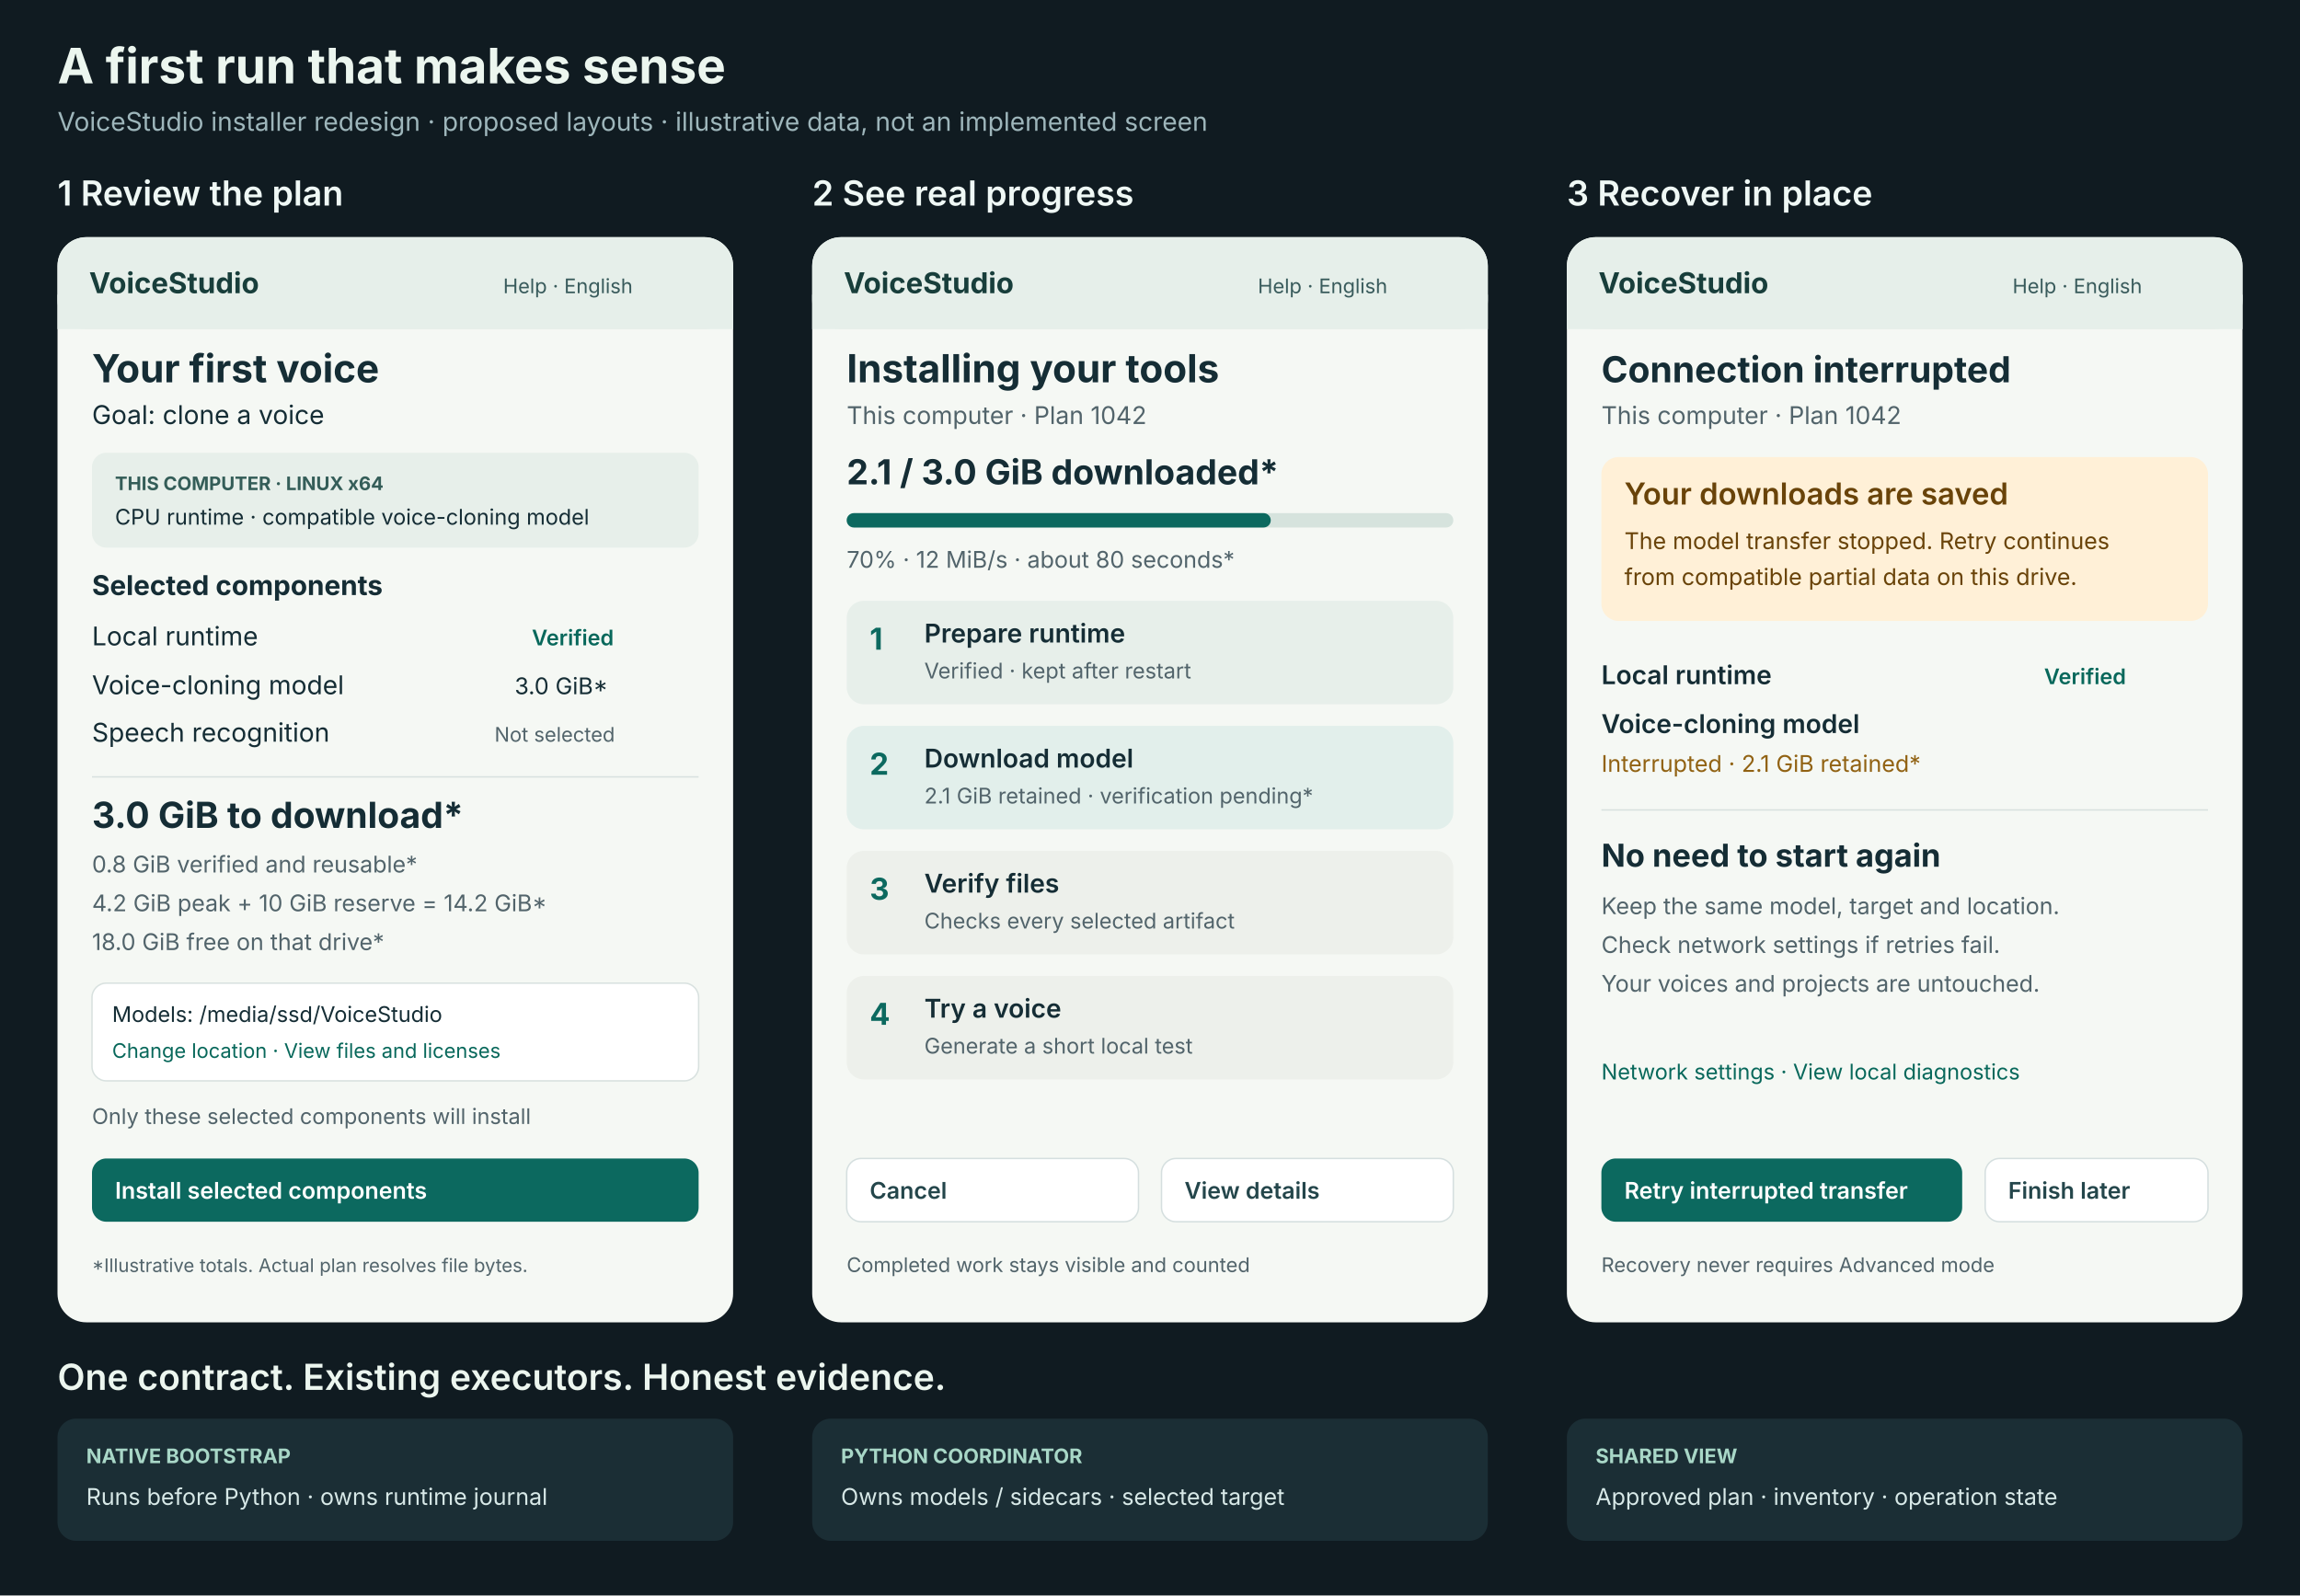
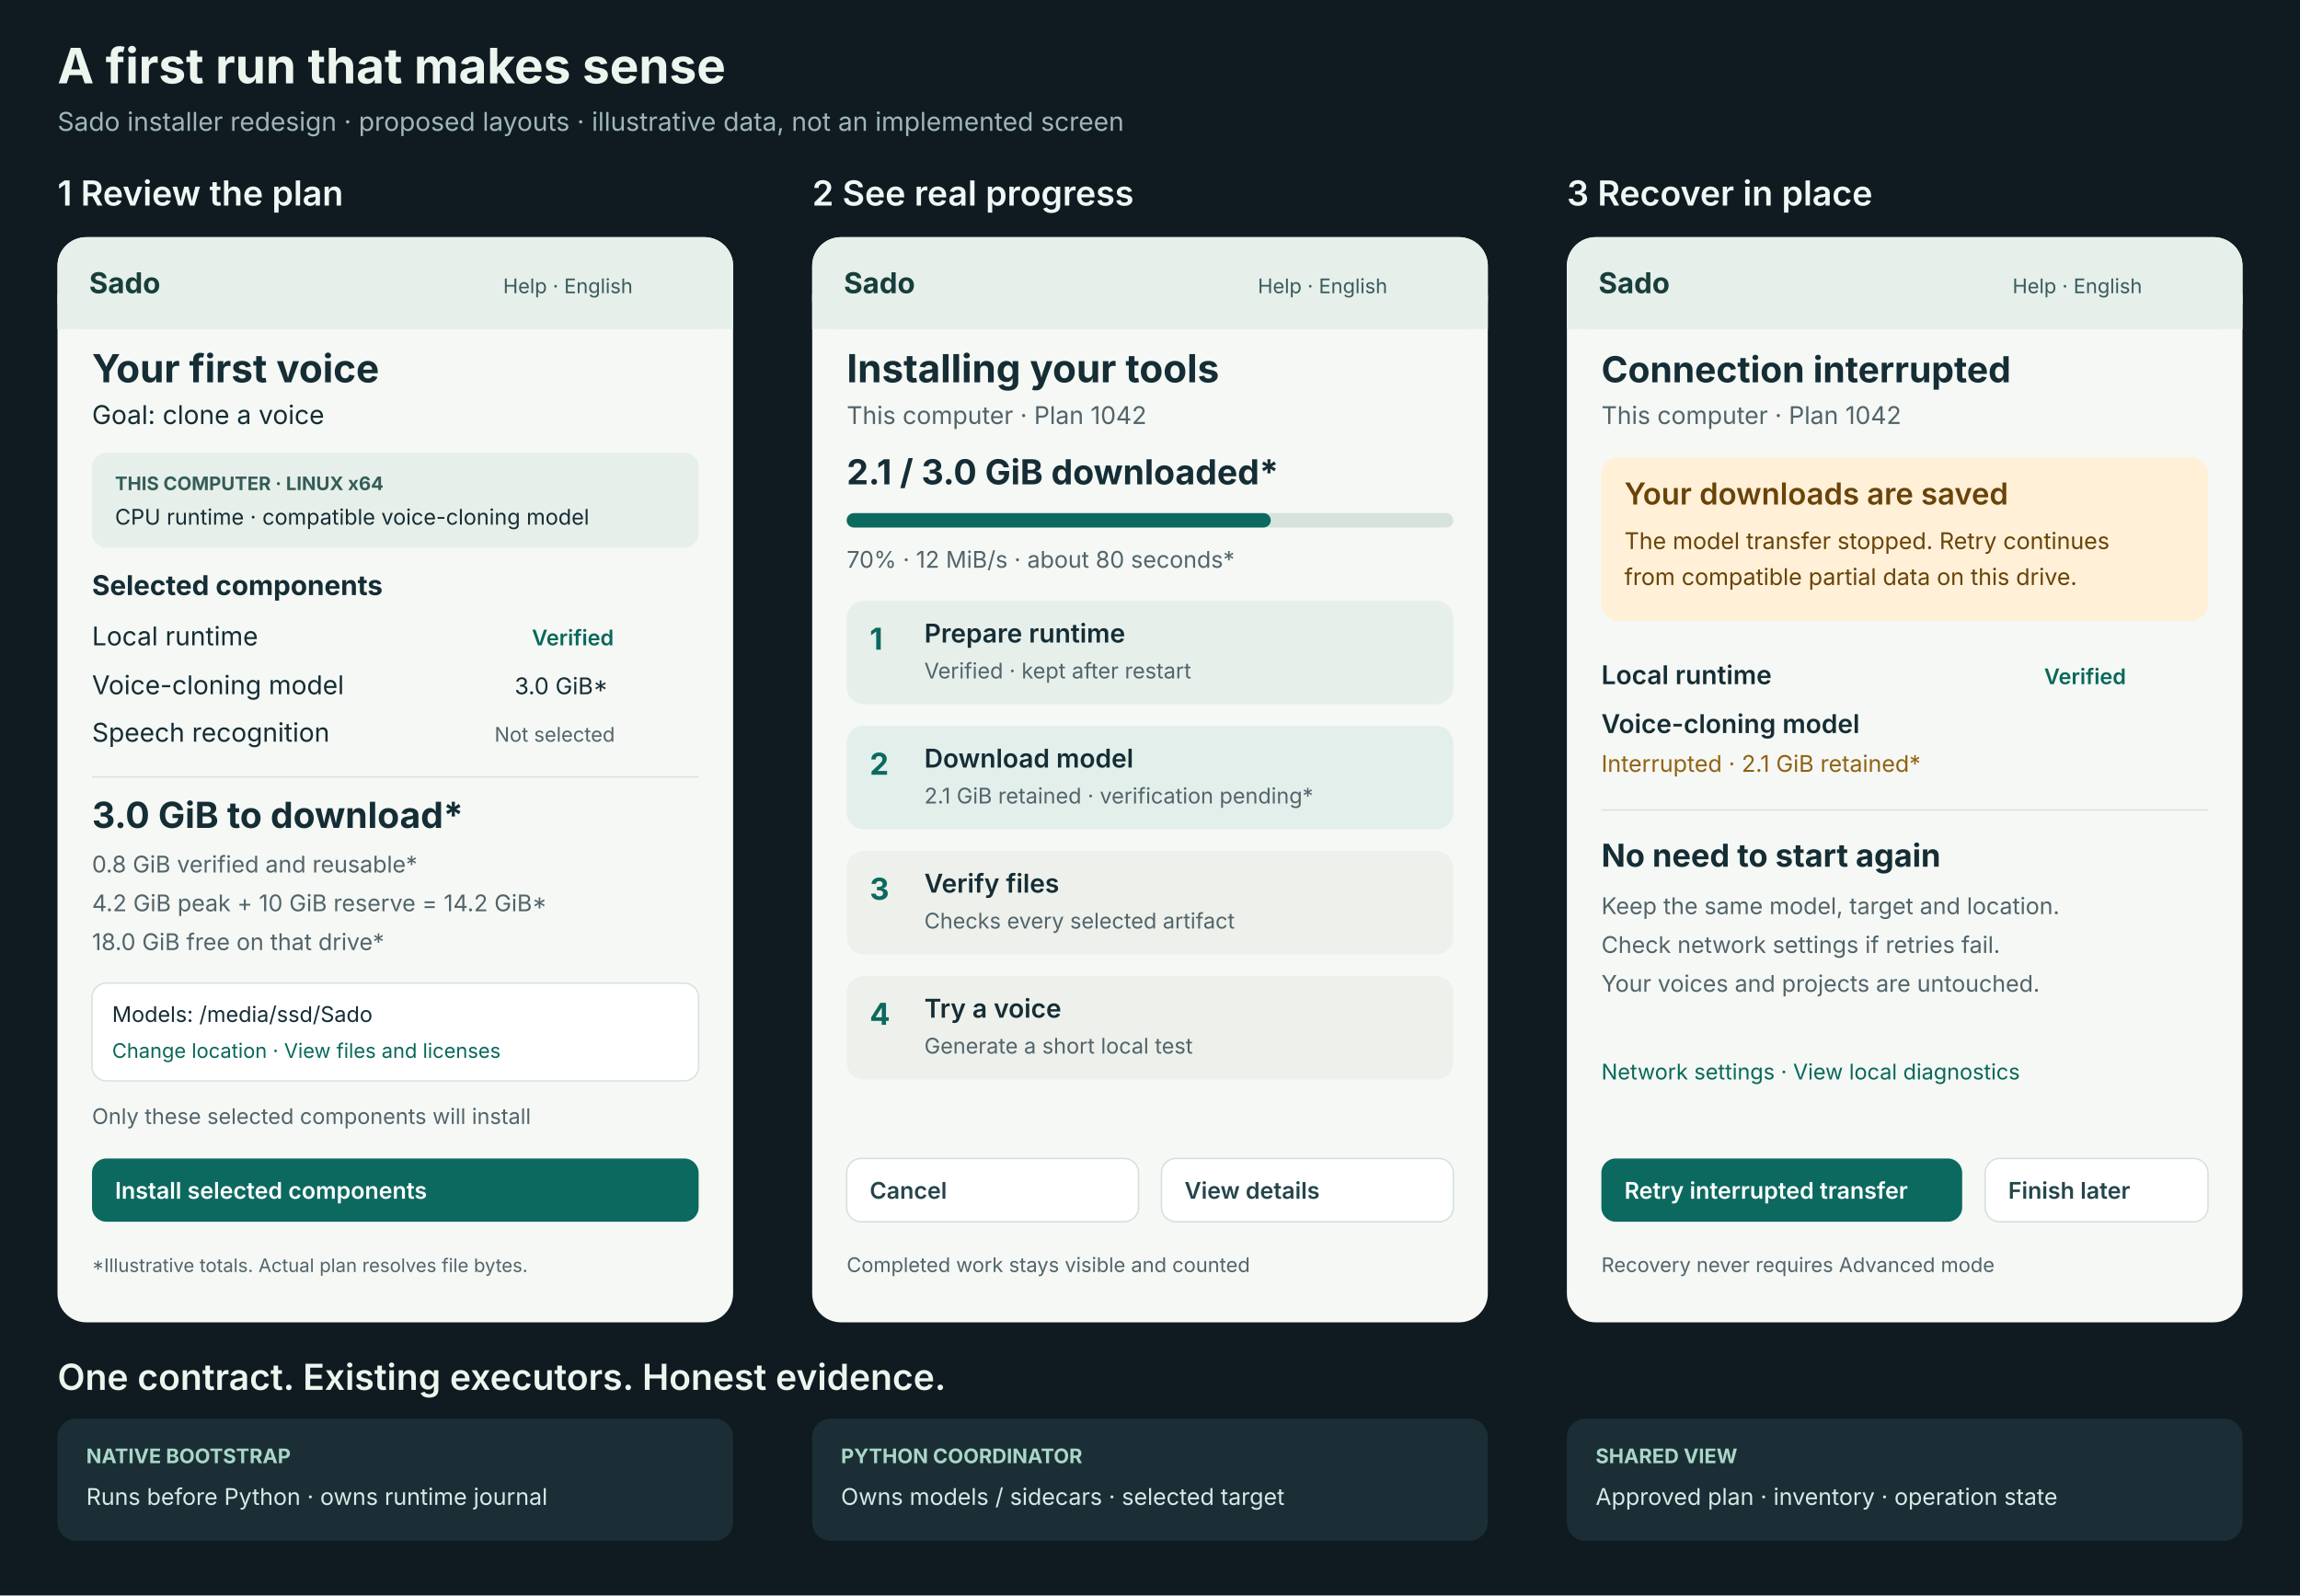
<svg xmlns="http://www.w3.org/2000/svg" width="1600" height="1110" viewBox="0 0 1600 1110" role="img" aria-labelledby="title desc">
  <rect width="1600" height="1110" fill="#101b21" />
  <style>text{font-family:Inter,Arial,sans-serif} .muted{fill:#52646b}</style>
  <text x="40" y="58" font-size="34" fill="#ecf6ef" font-weight="700">A first run that makes sense</text>
-   <text x="40" y="91" font-size="18" fill="#9eb6bb" font-weight="400">VoiceStudio installer redesign · proposed layouts · illustrative data, not an implemented screen</text>
+   <text x="40" y="91" font-size="18" fill="#9eb6bb" font-weight="400">Sado installer redesign · proposed layouts · illustrative data, not an implemented screen</text>
  <text x="40" y="143" font-size="24" fill="#eff8f5" font-weight="600">1  Review the plan</text>
  <rect x="40" y="165" width="470" height="755" rx="20" fill="#f5f8f4" />
  <rect x="40" y="165" width="470" height="64" rx="20" fill="#e6efea" />
  <rect x="40" y="205" width="470" height="24" rx="0" fill="#e6efea" />
-   <text x="62" y="204" font-size="20" fill="#183e3b" font-weight="700">VoiceStudio</text>
+   <text x="62" y="204" font-size="20" fill="#183e3b" font-weight="700">Sado</text>
  <text x="350" y="204" font-size="14" fill="#395b5c" font-weight="400">Help  ·  English</text>
  <text x="565" y="143" font-size="24" fill="#eff8f5" font-weight="600">2  See real progress</text>
  <rect x="565" y="165" width="470" height="755" rx="20" fill="#f5f8f4" />
  <rect x="565" y="165" width="470" height="64" rx="20" fill="#e6efea" />
  <rect x="565" y="205" width="470" height="24" rx="0" fill="#e6efea" />
-   <text x="587" y="204" font-size="20" fill="#183e3b" font-weight="700">VoiceStudio</text>
+   <text x="587" y="204" font-size="20" fill="#183e3b" font-weight="700">Sado</text>
  <text x="875" y="204" font-size="14" fill="#395b5c" font-weight="400">Help  ·  English</text>
  <text x="1090" y="143" font-size="24" fill="#eff8f5" font-weight="600">3  Recover in place</text>
  <rect x="1090" y="165" width="470" height="755" rx="20" fill="#f5f8f4" />
  <rect x="1090" y="165" width="470" height="64" rx="20" fill="#e6efea" />
  <rect x="1090" y="205" width="470" height="24" rx="0" fill="#e6efea" />
-   <text x="1112" y="204" font-size="20" fill="#183e3b" font-weight="700">VoiceStudio</text>
+   <text x="1112" y="204" font-size="20" fill="#183e3b" font-weight="700">Sado</text>
  <text x="1400" y="204" font-size="14" fill="#395b5c" font-weight="400">Help  ·  English</text>
  <text x="64" y="266" font-size="27" fill="#152d35" font-weight="700">Your first voice</text>
  <text x="64" y="295" font-size="18" fill="#152d35" font-weight="400">Goal: clone a voice</text>
  <rect x="64" y="315" width="422" height="66" rx="10" fill="#e7efea" />
  <text x="80" y="341" font-size="13" fill="#345d58" font-weight="700">THIS COMPUTER  ·  LINUX x64</text>
  <text x="80" y="365" font-size="15" fill="#152d35" font-weight="400">CPU runtime · compatible voice-cloning model</text>
  <text x="64" y="414" font-size="19" fill="#152d35" font-weight="700">Selected components</text>
  <text x="64" y="449" font-size="18" fill="#152d35" font-weight="400">Local runtime</text>
  <text x="370" y="449" font-size="15" fill="#08685b" font-weight="600">Verified</text>
  <text x="64" y="483" font-size="18" fill="#152d35" font-weight="400">Voice-cloning model</text>
  <text x="358" y="483" font-size="16" fill="#152d35" font-weight="400">3.0 GiB*</text>
  <text x="64" y="516" font-size="18" fill="#152d35" font-weight="400">Speech recognition</text>
  <text x="344" y="516" font-size="14" fill="#52646b" font-weight="400">Not selected</text>
  <rect x="64" y="540" width="422" height="1" rx="0" fill="#d8e1df" />
  <text x="64" y="576" font-size="25" fill="#152d35" font-weight="700">3.0 GiB to download*</text>
  <text x="64" y="607" font-size="16" fill="#52646b" font-weight="400">0.8 GiB verified and reusable*</text>
  <text x="64" y="634" font-size="16" fill="#52646b" font-weight="400">4.2 GiB peak + 10 GiB reserve = 14.2 GiB*</text>
  <text x="64" y="661" font-size="16" fill="#52646b" font-weight="400">18.0 GiB free on that drive*</text>
  <rect x="64" y="684" width="422" height="68" rx="10" fill="#fff" stroke="#d8e1df" />
-   <text x="78" y="711" font-size="15" fill="#152d35" font-weight="400">Models: /media/ssd/VoiceStudio</text>
+   <text x="78" y="711" font-size="15" fill="#152d35" font-weight="400">Models: /media/ssd/Sado</text>
  <text x="78" y="736" font-size="14" fill="#08685b" font-weight="400">Change location   ·   View files and licenses</text>
  <text x="64" y="782" font-size="15" fill="#52646b" font-weight="400">Only these selected components will install</text>
  <rect x="64" y="806" width="422" height="44" rx="10" fill="#0c695f" />
  <text x="80" y="834" font-size="16" fill="#fff" font-weight="600">Install selected components</text>
  <text x="64" y="885" font-size="13" fill="#52646b" font-weight="400">*Illustrative totals. Actual plan resolves file bytes.</text>
  <text x="589" y="266" font-size="27" fill="#152d35" font-weight="700">Installing your tools</text>
  <text x="589" y="295" font-size="17" fill="#52646b" font-weight="400">This computer · Plan 1042</text>
  <text x="589" y="337" font-size="24" fill="#152d35" font-weight="700">2.1 / 3.0 GiB downloaded*</text>
  <rect x="589" y="357" width="422" height="10" rx="5" fill="#d6e3dd" />
  <rect x="589" y="357" width="295" height="10" rx="5" fill="#0c695f" />
  <text x="589" y="395" font-size="16" fill="#52646b" font-weight="400">70%  ·  12 MiB/s  ·  about 80 seconds*</text>
  <rect x="589" y="418" width="422" height="72" rx="12" fill="#e7efea" />
  <text x="605" y="452" font-size="21" fill="#0c695f" font-weight="700">1</text>
  <text x="643" y="447" font-size="18" fill="#152d35" font-weight="600">Prepare runtime</text>
  <text x="643" y="472" font-size="15" fill="#52646b" font-weight="400">Verified · kept after restart</text>
  <rect x="589" y="505" width="422" height="72" rx="12" fill="#e2efeb" />
  <text x="605" y="539" font-size="21" fill="#0c695f" font-weight="700">2</text>
  <text x="643" y="534" font-size="18" fill="#152d35" font-weight="600">Download model</text>
  <text x="643" y="559" font-size="15" fill="#52646b" font-weight="400">2.1 GiB retained · verification pending*</text>
  <rect x="589" y="592" width="422" height="72" rx="12" fill="#edf0eb" />
  <text x="605" y="626" font-size="21" fill="#0c695f" font-weight="700">3</text>
  <text x="643" y="621" font-size="18" fill="#152d35" font-weight="600">Verify files</text>
  <text x="643" y="646" font-size="15" fill="#52646b" font-weight="400">Checks every selected artifact</text>
  <rect x="589" y="679" width="422" height="72" rx="12" fill="#edf0eb" />
  <text x="605" y="713" font-size="21" fill="#0c695f" font-weight="700">4</text>
  <text x="643" y="708" font-size="18" fill="#152d35" font-weight="600">Try a voice</text>
  <text x="643" y="733" font-size="15" fill="#52646b" font-weight="400">Generate a short local test</text>
  <rect x="589" y="806" width="203" height="44" rx="10" fill="#ffffff" stroke="#d5dfdf" />
  <text x="605" y="834" font-size="16" fill="#24464b" font-weight="600">Cancel</text>
  <rect x="808" y="806" width="203" height="44" rx="10" fill="#ffffff" stroke="#d5dfdf" />
  <text x="824" y="834" font-size="16" fill="#24464b" font-weight="600">View details</text>
  <text x="589" y="885" font-size="14" fill="#52646b" font-weight="400">Completed work stays visible and counted</text>
  <text x="1114" y="266" font-size="25" fill="#152d35" font-weight="700">Connection interrupted</text>
  <text x="1114" y="295" font-size="17" fill="#52646b" font-weight="400">This computer · Plan 1042</text>
  <rect x="1114" y="318" width="422" height="114" rx="12" fill="#fff0d7" />
  <text x="1130" y="351" font-size="21" fill="#694309" font-weight="600">Your downloads are saved</text>
  <text x="1130" y="382" font-size="16" fill="#694309" font-weight="400">The model transfer stopped. Retry continues</text>
  <text x="1130" y="407" font-size="16" fill="#694309" font-weight="400">from compatible partial data on this drive.</text>
  <text x="1114" y="476" font-size="18" fill="#152d35" font-weight="600">Local runtime</text>
  <text x="1422" y="476" font-size="15" fill="#08685b" font-weight="600">Verified</text>
  <text x="1114" y="510" font-size="18" fill="#152d35" font-weight="600">Voice-cloning model</text>
  <text x="1114" y="537" font-size="16" fill="#916213" font-weight="400">Interrupted · 2.1 GiB retained*</text>
  <rect x="1114" y="563" width="422" height="1" rx="0" fill="#d8e1df" />
  <text x="1114" y="603" font-size="22" fill="#152d35" font-weight="700">No need to start again</text>
  <text x="1114" y="636" font-size="16" fill="#52646b" font-weight="400">Keep the same model, target and location.</text>
  <text x="1114" y="663" font-size="16" fill="#52646b" font-weight="400">Check network settings if retries fail.</text>
  <text x="1114" y="690" font-size="16" fill="#52646b" font-weight="400">Your voices and projects are untouched.</text>
  <text x="1114" y="751" font-size="15" fill="#08685b" font-weight="400">Network settings  ·  View local diagnostics</text>
  <rect x="1114" y="806" width="251" height="44" rx="10" fill="#0c695f" />
  <text x="1130" y="834" font-size="16" fill="#fff" font-weight="600">Retry interrupted transfer</text>
  <rect x="1381" y="806" width="155" height="44" rx="10" fill="#ffffff" stroke="#d5dfdf" />
  <text x="1397" y="834" font-size="16" fill="#24464b" font-weight="600">Finish later</text>
  <text x="1114" y="885" font-size="14" fill="#52646b" font-weight="400">Recovery never requires Advanced mode</text>
  <text x="40" y="967" font-size="25" fill="#ecf6ef" font-weight="600">One contract. Existing executors. Honest evidence.</text>
  <rect x="40" y="987" width="470" height="85" rx="13" fill="#1b2e35" />
  <text x="60" y="1018" font-size="14" fill="#a8d7c7" font-weight="700">NATIVE BOOTSTRAP</text>
  <text x="60" y="1047" font-size="16" fill="#d7e8e7" font-weight="400">Runs before Python · owns runtime journal</text>
  <rect x="565" y="987" width="470" height="85" rx="13" fill="#1b2e35" />
  <text x="585" y="1018" font-size="14" fill="#a8d7c7" font-weight="700">PYTHON COORDINATOR</text>
  <text x="585" y="1047" font-size="16" fill="#d7e8e7" font-weight="400">Owns models / sidecars · selected target</text>
  <rect x="1090" y="987" width="470" height="85" rx="13" fill="#1b2e35" />
  <text x="1110" y="1018" font-size="14" fill="#a8d7c7" font-weight="700">SHARED VIEW</text>
  <text x="1110" y="1047" font-size="16" fill="#d7e8e7" font-weight="400">Approved plan · inventory · operation state</text>
</svg>
